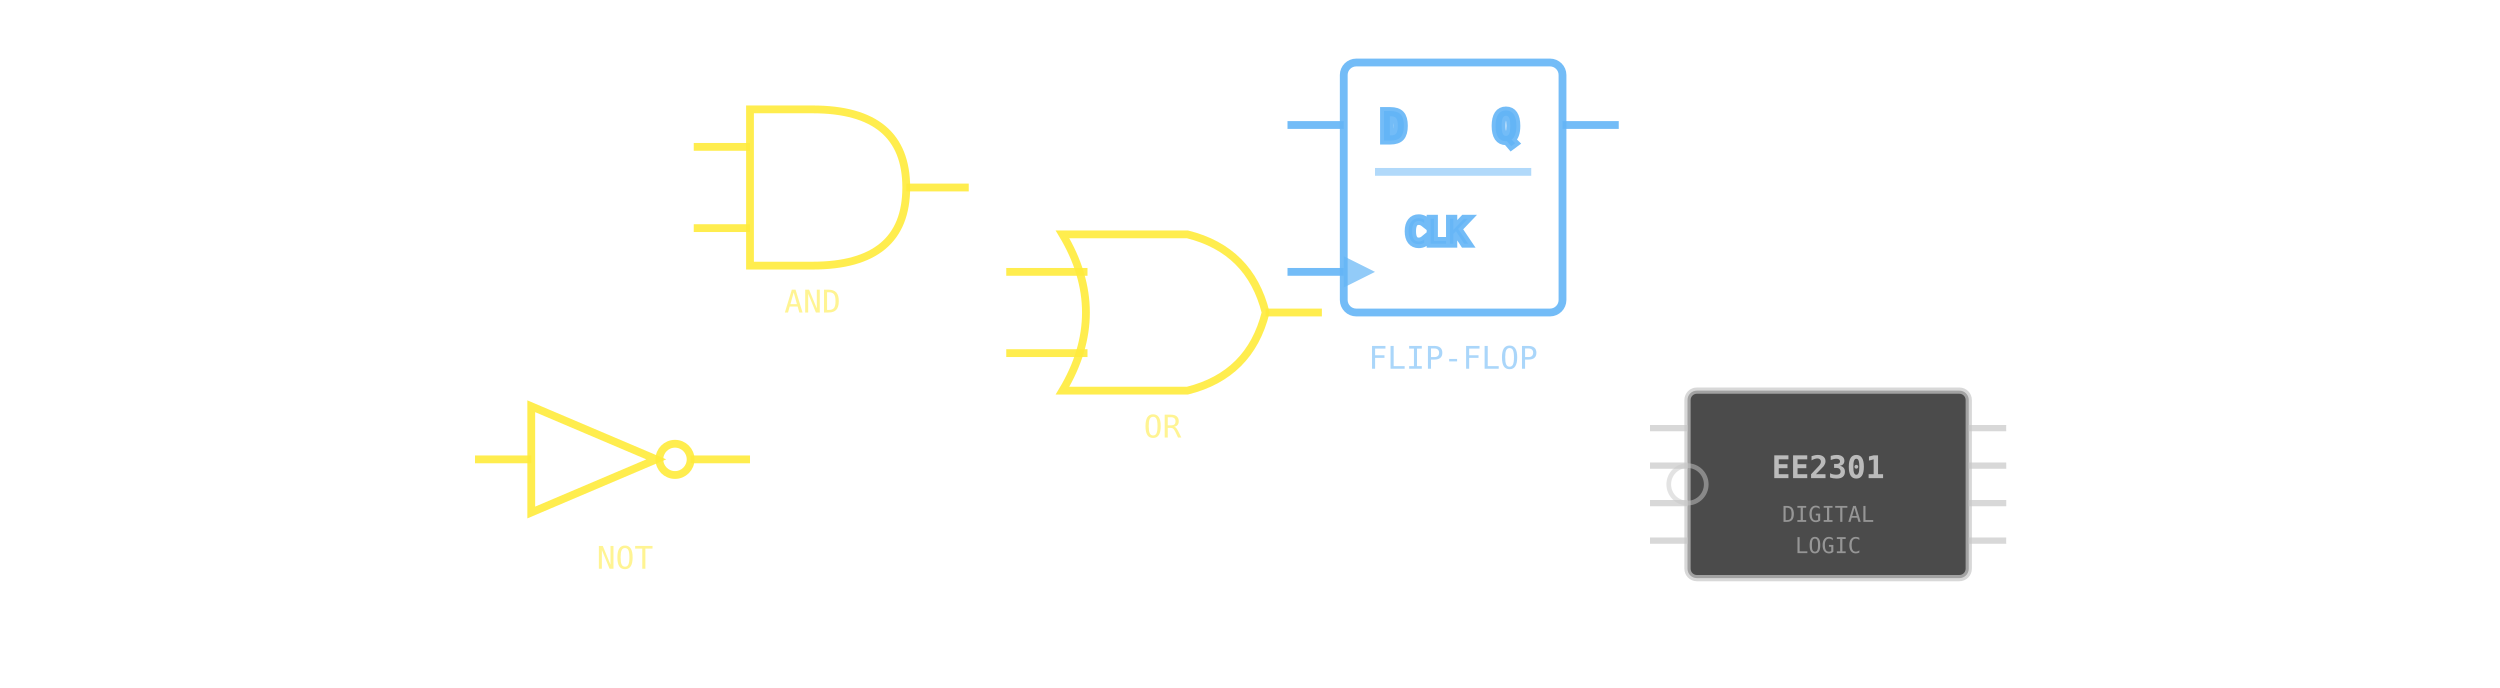
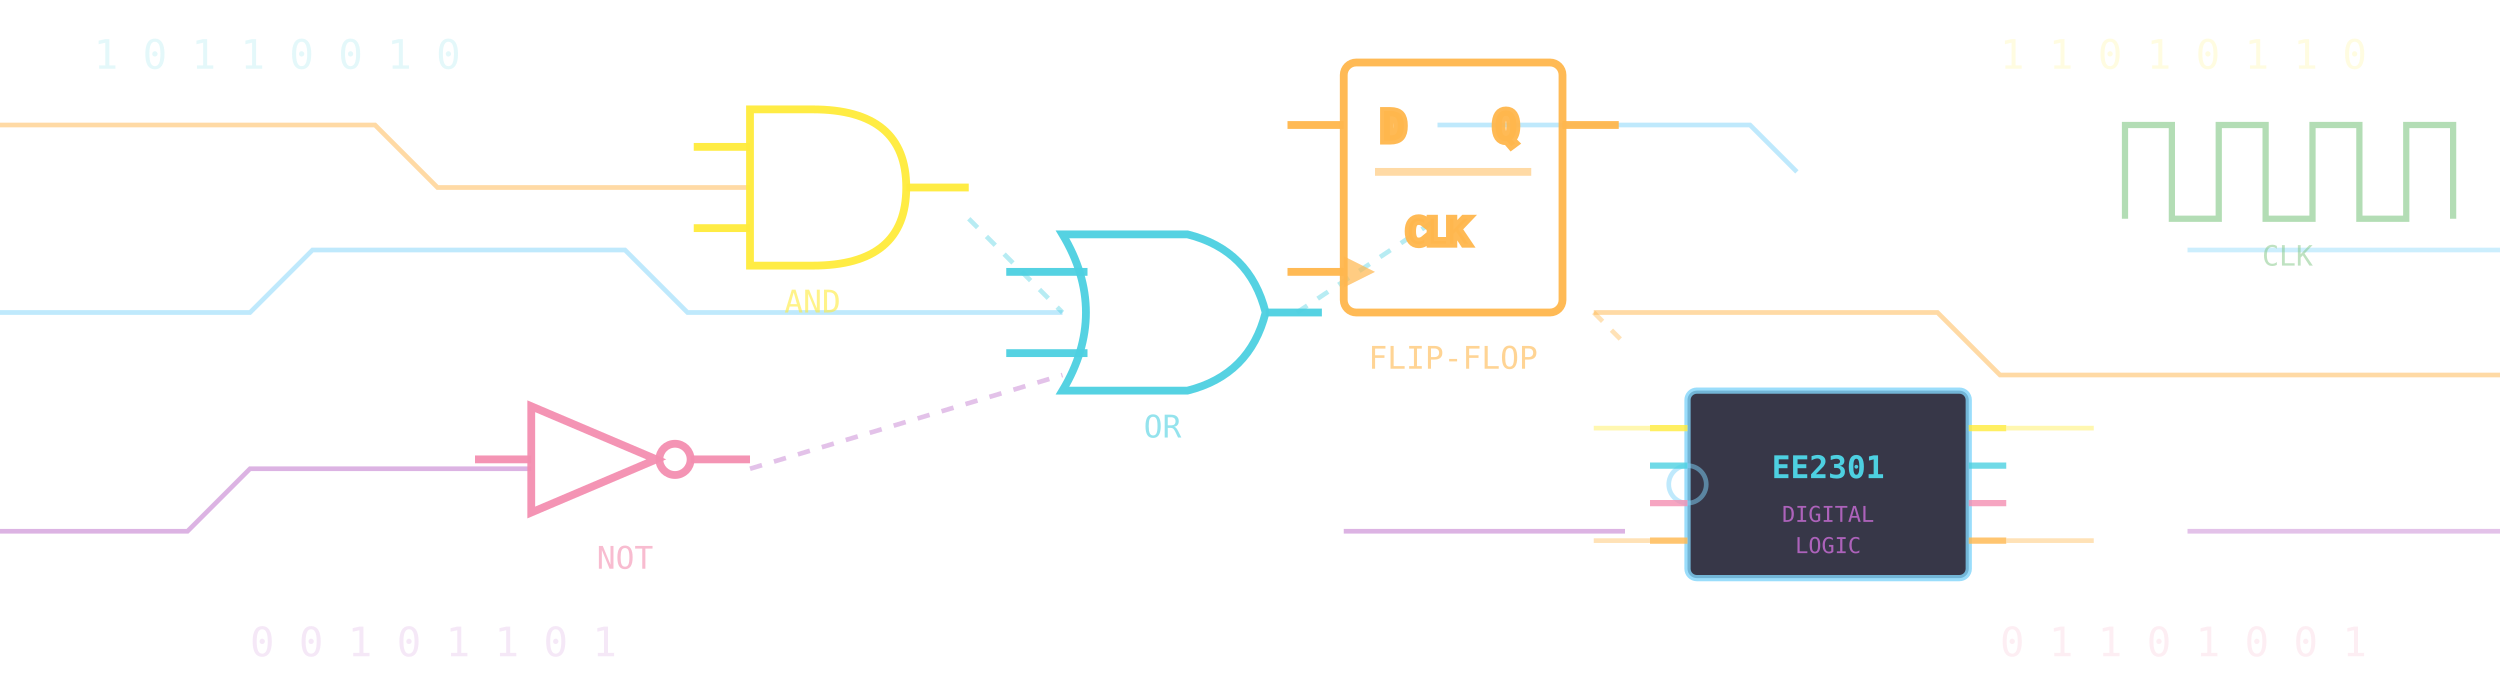
<svg xmlns="http://www.w3.org/2000/svg" viewBox="0 0 800 220">
-   <g stroke="rgba(255,255,255,0.4)" stroke-width="1.5" fill="none">
-     <path d="M0,40 H120 L140,60 H240" />
-     <path d="M0,100 H80 L100,80 H200 L220,100 H340" />
-     <path d="M0,170 H60 L80,150 H170" />
-     <path d="M460,40 H560 L575,55" />
-     <path d="M510,100 H620 L640,120 H800" />
-     <path d="M430,170 H520" />
-     <path d="M310,70 L340,100" stroke-dasharray="4,4" />
-     <path d="M415,100 L460,70" stroke-dasharray="4,4" />
-     <path d="M240,150 L340,120" stroke-dasharray="4,4" />
-     <path d="M510,100 L520,110" stroke-dasharray="4,4" />
-     <path d="M700,80 H800" />
-     <path d="M700,170 H800" />
+   <g stroke-width="1.5" fill="none">
+     <path d="M0,40 H120 L140,60 H240" stroke="rgba(255,183,77,0.5)" />
+     <path d="M0,100 H80 L100,80 H200 L220,100 H340" stroke="rgba(129,212,250,0.5)" />
+     <path d="M0,170 H60 L80,150 H170" stroke="rgba(186,104,200,0.5)" />
+     <path d="M460,40 H560 L575,55" stroke="rgba(129,212,250,0.5)" />
+     <path d="M510,100 H620 L640,120 H800" stroke="rgba(255,183,77,0.5)" />
+     <path d="M430,170 H520" stroke="rgba(186,104,200,0.5)" />
+     <path d="M310,70 L340,100" stroke="rgba(77,208,225,0.4)" stroke-dasharray="4,4" />
+     <path d="M415,100 L460,70" stroke="rgba(77,208,225,0.4)" stroke-dasharray="4,4" />
+     <path d="M240,150 L340,120" stroke="rgba(186,104,200,0.4)" stroke-dasharray="4,4" />
+     <path d="M510,100 L520,110" stroke="rgba(255,183,77,0.4)" stroke-dasharray="4,4" />
+     <path d="M700,80 H800" stroke="rgba(129,212,250,0.4)" />
+     <path d="M700,170 H800" stroke="rgba(186,104,200,0.4)" />
  </g>
-   <g transform="translate(240,35)" fill="none" stroke="rgba(255,235,59,0.9)" stroke-width="2.5">
+   <g transform="translate(240,35)" fill="none" stroke="rgba(255,235,59,0.95)" stroke-width="2.5">
    <path d="M0,0 H20 Q50,0 50,25 Q50,50 20,50 H0 Z" />
    <line x1="-18" y1="12" x2="0" y2="12" />
    <line x1="-18" y1="38" x2="0" y2="38" />
    <line x1="50" y1="25" x2="70" y2="25" />
  </g>
-   <text x="260" y="100" fill="rgba(255,235,59,0.55)" font-size="10" font-family="monospace" text-anchor="middle">AND</text>
-   <g transform="translate(340,75)" fill="none" stroke="rgba(255,235,59,0.9)" stroke-width="2.5">
+   <text x="260" y="100" fill="rgba(255,235,59,0.6)" font-size="10" font-family="monospace" text-anchor="middle">AND</text>
+   <g transform="translate(340,75)" fill="none" stroke="rgba(77,208,225,0.95)" stroke-width="2.5">
    <path d="M0,0 Q15,25 0,50 Q25,50 40,50 Q60,45 65,25 Q60,5 40,0 Q25,0 0,0 Z" />
    <line x1="-18" y1="12" x2="8" y2="12" />
    <line x1="-18" y1="38" x2="8" y2="38" />
    <line x1="65" y1="25" x2="83" y2="25" />
  </g>
-   <text x="372" y="140" fill="rgba(255,235,59,0.55)" font-size="10" font-family="monospace" text-anchor="middle">OR</text>
-   <g transform="translate(170,130)" fill="none" stroke="rgba(255,235,59,0.9)" stroke-width="2.5">
+   <text x="372" y="140" fill="rgba(77,208,225,0.6)" font-size="10" font-family="monospace" text-anchor="middle">OR</text>
+   <g transform="translate(170,130)" fill="none" stroke="rgba(244,143,177,0.95)" stroke-width="2.5">
    <polygon points="0,0 40,17 0,34" />
    <circle cx="46" cy="17" r="5" />
    <line x1="-18" y1="17" x2="0" y2="17" />
    <line x1="51" y1="17" x2="70" y2="17" />
  </g>
-   <text x="200" y="182" fill="rgba(255,235,59,0.55)" font-size="10" font-family="monospace" text-anchor="middle">NOT</text>
-   <g transform="translate(430,20)" fill="none" stroke="rgba(100,181,246,0.9)" stroke-width="2.5">
+   <text x="200" y="182" fill="rgba(244,143,177,0.6)" font-size="10" font-family="monospace" text-anchor="middle">NOT</text>
+   <g transform="translate(430,20)" fill="none" stroke="rgba(255,183,77,0.95)" stroke-width="2.5">
    <rect x="0" y="0" width="70" height="80" rx="4" />
-     <text x="12" y="25" fill="rgba(100,181,246,1)" font-size="13" font-family="monospace" font-weight="bold">D</text>
-     <text x="48" y="25" fill="rgba(100,181,246,1)" font-size="13" font-family="monospace" font-weight="bold">Q</text>
-     <line x1="10" y1="35" x2="60" y2="35" stroke="rgba(100,181,246,0.5)" />
-     <text x="20" y="58" fill="rgba(100,181,246,0.8)" font-size="11" font-family="monospace">CLK</text>
-     <polygon points="0,62 10,67 0,72" fill="rgba(100,181,246,0.7)" stroke="none" />
+     <text x="12" y="25" fill="rgba(255,183,77,1)" font-size="13" font-family="monospace" font-weight="bold">D</text>
+     <text x="48" y="25" fill="rgba(255,183,77,1)" font-size="13" font-family="monospace" font-weight="bold">Q</text>
+     <line x1="10" y1="35" x2="60" y2="35" stroke="rgba(255,183,77,0.5)" />
+     <text x="20" y="58" fill="rgba(255,183,77,0.85)" font-size="11" font-family="monospace">CLK</text>
+     <polygon points="0,62 10,67 0,72" fill="rgba(255,183,77,0.7)" stroke="none" />
    <line x1="-18" y1="20" x2="0" y2="20" />
    <line x1="70" y1="20" x2="88" y2="20" />
    <line x1="-18" y1="67" x2="0" y2="67" />
  </g>
-   <text x="465" y="118" fill="rgba(100,181,246,0.55)" font-size="10" font-family="monospace" text-anchor="middle">FLIP-FLOP</text>
+   <text x="465" y="118" fill="rgba(255,183,77,0.6)" font-size="10" font-family="monospace" text-anchor="middle">FLIP-FLOP</text>
  <g transform="translate(540,125)">
-     <rect x="0" y="0" width="90" height="60" rx="3" fill="rgba(30,30,30,0.8)" stroke="rgba(200,200,200,0.7)" stroke-width="2" />
-     <circle cx="0" cy="30" r="6" fill="none" stroke="rgba(200,200,200,0.5)" stroke-width="1.5" />
-     <text x="45" y="28" fill="rgba(200,200,200,0.9)" font-size="10" font-family="monospace" text-anchor="middle" font-weight="bold">EE2301</text>
-     <text x="45" y="42" fill="rgba(200,200,200,0.6)" font-size="7" font-family="monospace" text-anchor="middle">DIGITAL</text>
-     <text x="45" y="52" fill="rgba(200,200,200,0.6)" font-size="7" font-family="monospace" text-anchor="middle">LOGIC</text>
-     <line x1="-12" y1="12" x2="0" y2="12" stroke="rgba(200,200,200,0.7)" stroke-width="2" />
-     <line x1="-12" y1="24" x2="0" y2="24" stroke="rgba(200,200,200,0.7)" stroke-width="2" />
-     <line x1="-12" y1="36" x2="0" y2="36" stroke="rgba(200,200,200,0.7)" stroke-width="2" />
-     <line x1="-12" y1="48" x2="0" y2="48" stroke="rgba(200,200,200,0.7)" stroke-width="2" />
-     <line x1="90" y1="12" x2="102" y2="12" stroke="rgba(200,200,200,0.7)" stroke-width="2" />
-     <line x1="90" y1="24" x2="102" y2="24" stroke="rgba(200,200,200,0.7)" stroke-width="2" />
-     <line x1="90" y1="36" x2="102" y2="36" stroke="rgba(200,200,200,0.7)" stroke-width="2" />
-     <line x1="90" y1="48" x2="102" y2="48" stroke="rgba(200,200,200,0.7)" stroke-width="2" />
-     <line x1="102" y1="12" x2="130" y2="12" stroke="rgba(255,255,255,0.35)" stroke-width="1.5" />
-     <line x1="102" y1="48" x2="130" y2="48" stroke="rgba(255,255,255,0.35)" stroke-width="1.5" />
-     <line x1="-12" y1="12" x2="-30" y2="12" stroke="rgba(255,255,255,0.35)" stroke-width="1.5" />
-     <line x1="-12" y1="48" x2="-30" y2="48" stroke="rgba(255,255,255,0.35)" stroke-width="1.5" />
+     <rect x="0" y="0" width="90" height="60" rx="3" fill="rgba(20,20,40,0.85)" stroke="rgba(129,212,250,0.8)" stroke-width="2" />
+     <circle cx="0" cy="30" r="6" fill="none" stroke="rgba(129,212,250,0.5)" stroke-width="1.5" />
+     <text x="45" y="28" fill="rgba(77,208,225,1)" font-size="10" font-family="monospace" text-anchor="middle" font-weight="bold">EE2301</text>
+     <text x="45" y="42" fill="rgba(186,104,200,0.9)" font-size="7" font-family="monospace" text-anchor="middle">DIGITAL</text>
+     <text x="45" y="52" fill="rgba(186,104,200,0.9)" font-size="7" font-family="monospace" text-anchor="middle">LOGIC</text>
+     <line x1="-12" y1="12" x2="0" y2="12" stroke="rgba(255,235,59,0.8)" stroke-width="2" />
+     <line x1="-12" y1="24" x2="0" y2="24" stroke="rgba(77,208,225,0.8)" stroke-width="2" />
+     <line x1="-12" y1="36" x2="0" y2="36" stroke="rgba(244,143,177,0.8)" stroke-width="2" />
+     <line x1="-12" y1="48" x2="0" y2="48" stroke="rgba(255,183,77,0.8)" stroke-width="2" />
+     <line x1="90" y1="12" x2="102" y2="12" stroke="rgba(255,235,59,0.8)" stroke-width="2" />
+     <line x1="90" y1="24" x2="102" y2="24" stroke="rgba(77,208,225,0.8)" stroke-width="2" />
+     <line x1="90" y1="36" x2="102" y2="36" stroke="rgba(244,143,177,0.8)" stroke-width="2" />
+     <line x1="90" y1="48" x2="102" y2="48" stroke="rgba(255,183,77,0.8)" stroke-width="2" />
+     <line x1="102" y1="12" x2="130" y2="12" stroke="rgba(255,235,59,0.4)" stroke-width="1.5" />
+     <line x1="102" y1="48" x2="130" y2="48" stroke="rgba(255,183,77,0.4)" stroke-width="1.5" />
+     <line x1="-12" y1="12" x2="-30" y2="12" stroke="rgba(255,235,59,0.4)" stroke-width="1.5" />
+     <line x1="-12" y1="48" x2="-30" y2="48" stroke="rgba(255,183,77,0.4)" stroke-width="1.5" />
  </g>
-   <text fill="rgba(255,255,255,0.12)" font-size="13" font-family="monospace">
-     <tspan x="30" y="22">1 0 1 1 0 0 1 0</tspan>
-     <tspan x="640" y="210">0 1 1 0 1 0 0 1</tspan>
-     <tspan x="640" y="22">1 1 0 1 0 1 1 0</tspan>
-     <tspan x="80" y="210">0 0 1 0 1 1 0 1</tspan>
+   <text font-size="13" font-family="monospace">
+     <tspan x="30" y="22" fill="rgba(77,208,225,0.15)">1 0 1 1 0 0 1 0</tspan>
+     <tspan x="640" y="210" fill="rgba(244,143,177,0.15)">0 1 1 0 1 0 0 1</tspan>
+     <tspan x="640" y="22" fill="rgba(255,235,59,0.15)">1 1 0 1 0 1 1 0</tspan>
+     <tspan x="80" y="210" fill="rgba(186,104,200,0.15)">0 0 1 0 1 1 0 1</tspan>
  </text>
-   <g transform="translate(680,40)" stroke="rgba(255,255,255,0.3)" stroke-width="2" fill="none">
+   <g transform="translate(680,40)" stroke="rgba(129,199,132,0.6)" stroke-width="2" fill="none">
    <polyline points="0,30 0,0 15,0 15,30 30,30 30,0 45,0 45,30 60,30 60,0 75,0 75,30 90,30 90,0 105,0 105,30" />
  </g>
-   <text x="732" y="85" fill="rgba(255,255,255,0.35)" font-size="9" font-family="monospace" text-anchor="middle">CLK</text>
+   <text x="732" y="85" fill="rgba(129,199,132,0.5)" font-size="9" font-family="monospace" text-anchor="middle">CLK</text>
</svg>
